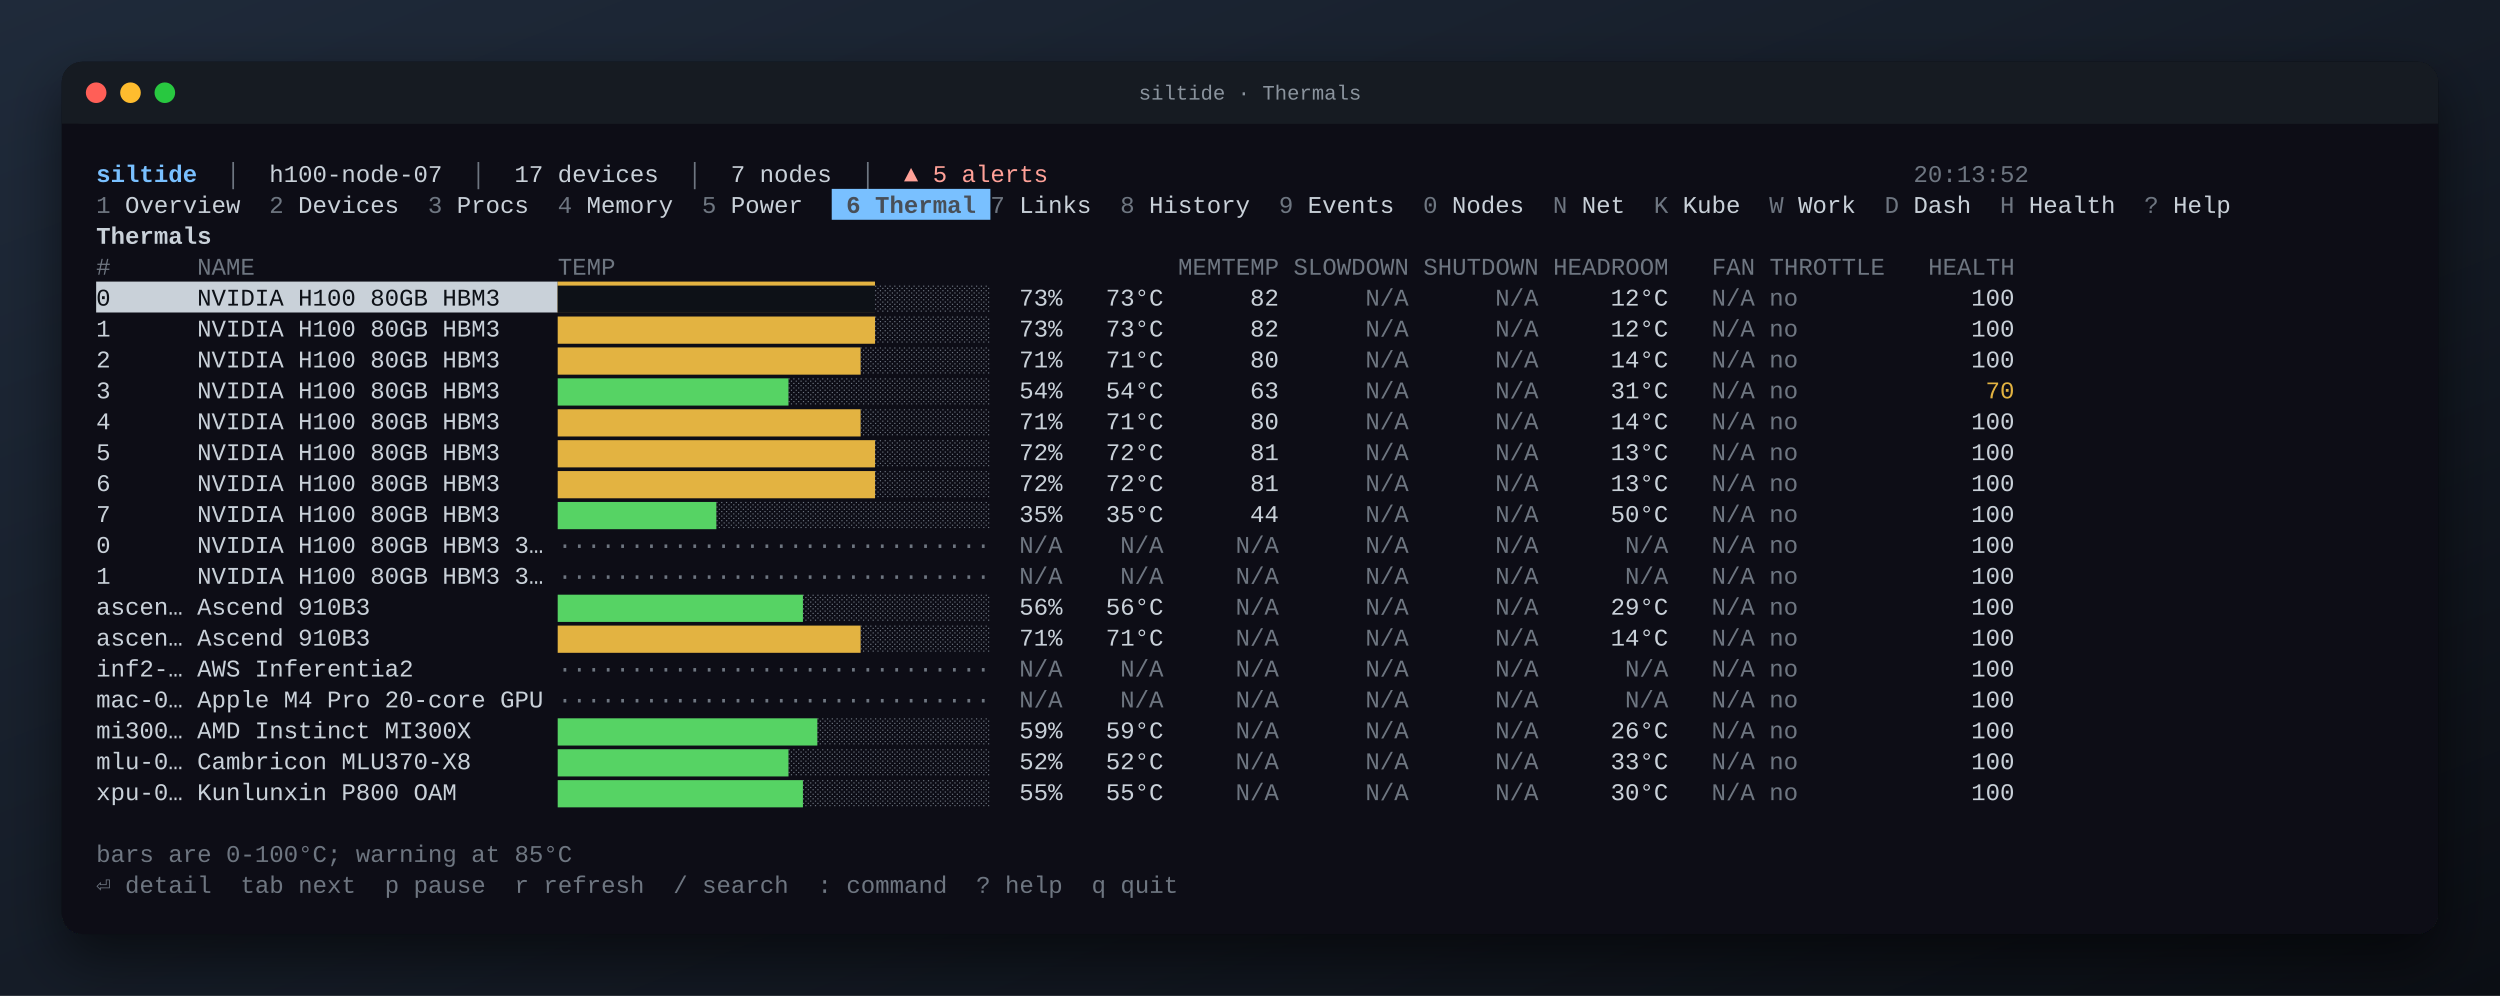
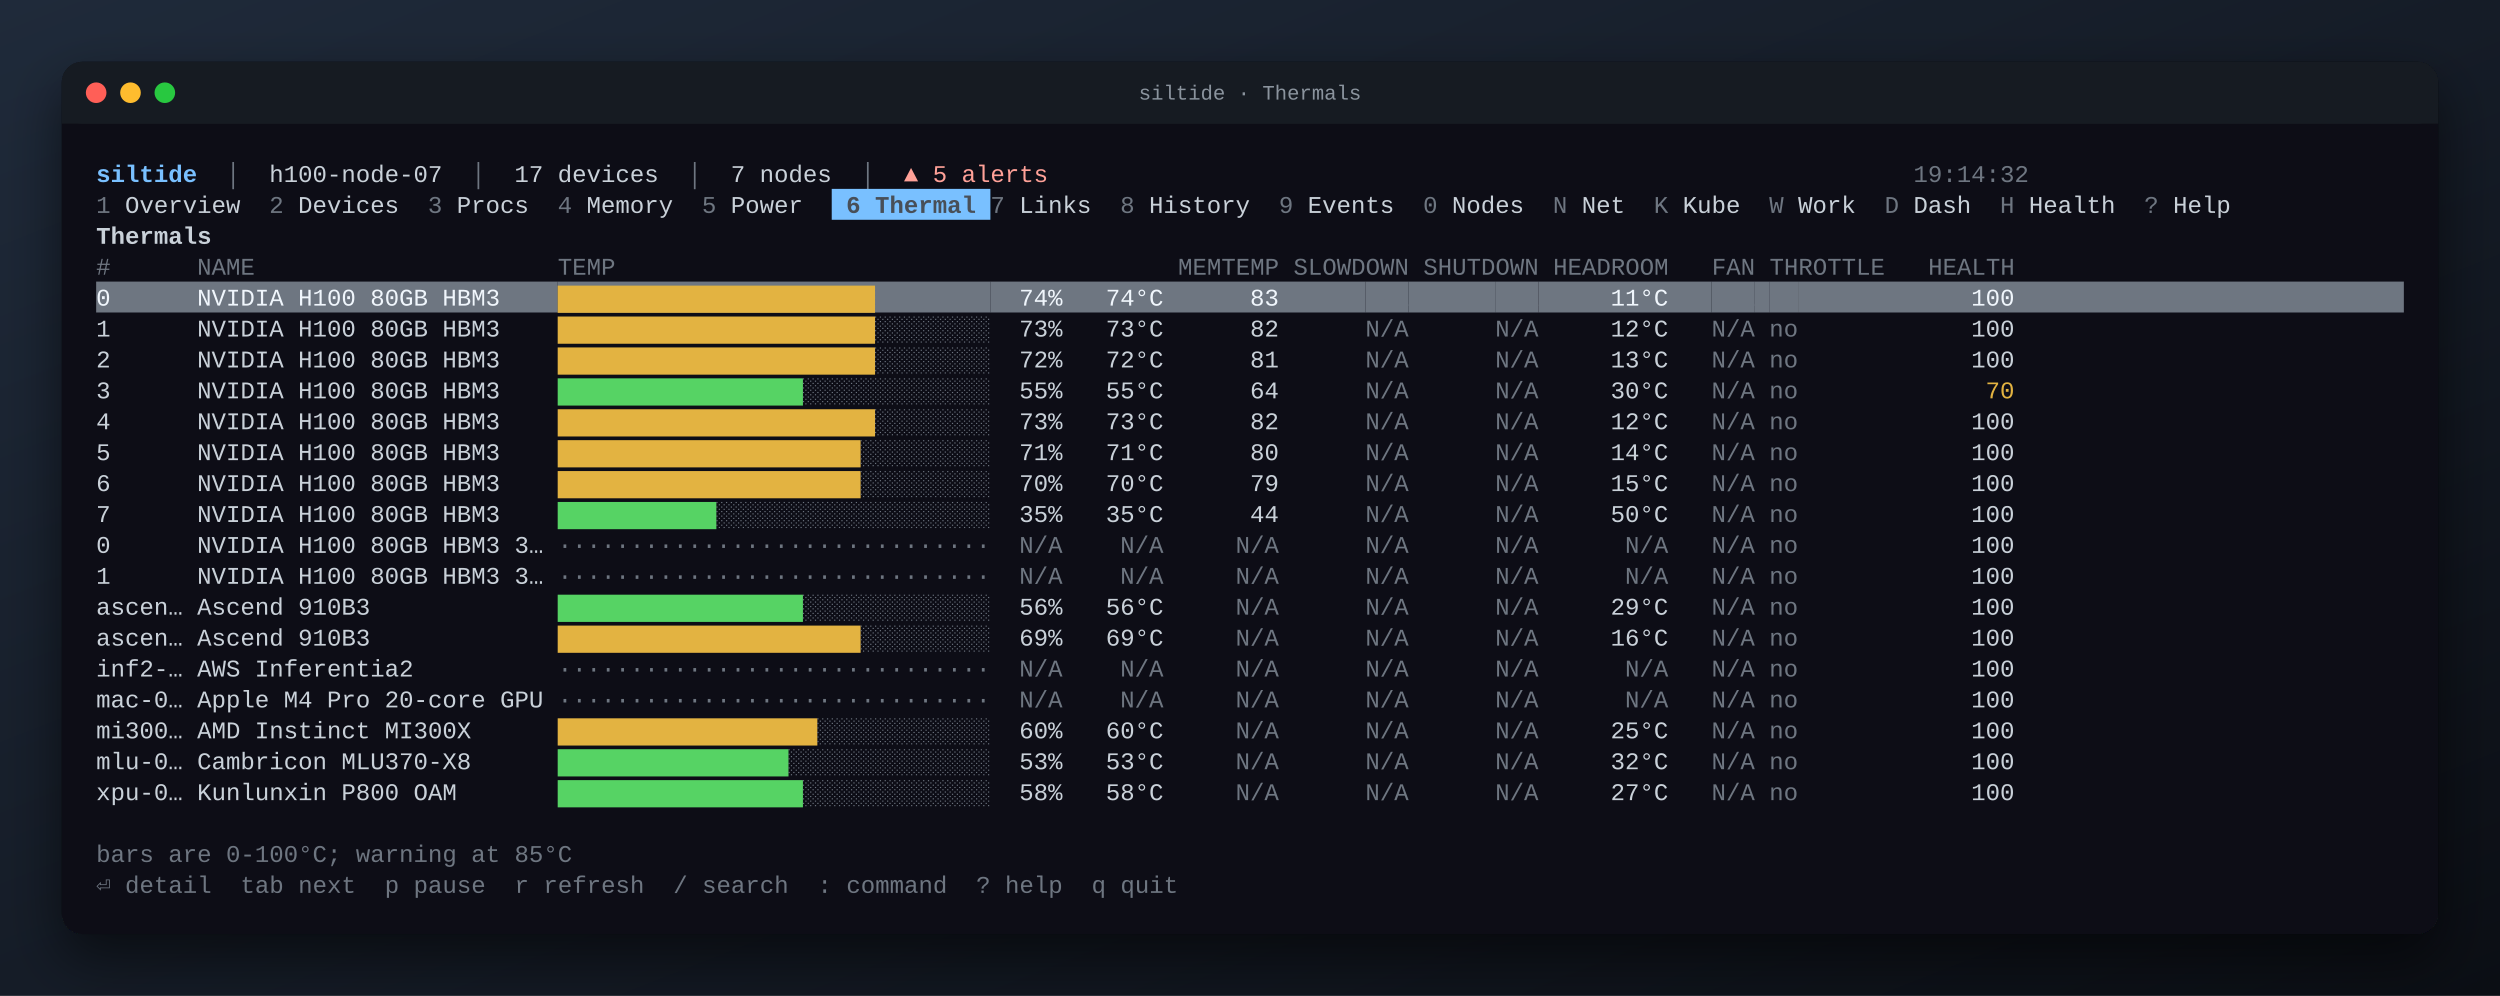
<svg xmlns="http://www.w3.org/2000/svg" width="1456" height="580" viewBox="0 0 1456 580" font-family="JetBrains Mono, SFMono-Regular, Menlo, Consolas, Liberation Mono, monospace" font-size="14">
  <defs>
    <linearGradient id="desk" x1="0" y1="0" x2="1" y2="1">
      <stop offset="0" stop-color="#1f2a3a" />
      <stop offset="1" stop-color="#0b0e14" />
    </linearGradient>
    <filter id="shadow" x="-10%" y="-10%" width="120%" height="130%">
      <feDropShadow dx="0" dy="14" stdDeviation="16" flood-color="#000" flood-opacity="0.55" />
    </filter>
  </defs>
  <rect width="100%" height="100%" fill="url(#desk)" />
  <rect x="36" y="36" width="1384" height="508" rx="12" fill="#0d1117" filter="url(#shadow)" />
  <rect x="36" y="36" width="1384" height="36" rx="12" fill="#161b22" />
  <rect x="36" y="60" width="1384" height="12" fill="#161b22" />
  <circle cx="56" cy="54" r="6" fill="#ff5f57" />
  <circle cx="76" cy="54" r="6" fill="#febc2e" />
  <circle cx="96" cy="54" r="6" fill="#28c840" />
  <text x="50%" y="58" text-anchor="middle" fill="#8b949e" font-size="12">siltide · Thermals</text>
  <g xml:space="preserve" transform="translate(36 36)">
    <text y="70.0" fill="#c9d1d9" xml:space="preserve" style="white-space:pre">
      <tspan x="20.0" fill="#79c0ff" font-weight="bold">siltide</tspan>
      <tspan x="78.8" fill="#6e7681">  │  </tspan>
      <tspan x="120.8">h100-node-07</tspan>
      <tspan x="221.6" fill="#6e7681">  │  </tspan>
      <tspan x="263.6">17 devices</tspan>
      <tspan x="347.6" fill="#6e7681">  │  </tspan>
      <tspan x="389.6">7 nodes</tspan>
      <tspan x="448.4" fill="#6e7681">  │  </tspan>
      <tspan x="490.4" fill="#ffa198">▲ 5 alerts</tspan>
-       <tspan x="1078.4" fill="#6e7681">20:13:52                         </tspan>
+       <tspan x="1078.4" fill="#6e7681">19:14:32                         </tspan>
    </text>
    <rect x="448.4" y="74.0" width="92.4" height="18.0" fill="#79c0ff" />
    <text y="88.0" fill="#c9d1d9" xml:space="preserve" style="white-space:pre">
      <tspan x="20.0" fill="#6e7681">1</tspan>
      <tspan x="28.4"> Overview  </tspan>
      <tspan x="120.8" fill="#6e7681">2</tspan>
      <tspan x="129.2"> Devices  </tspan>
      <tspan x="213.2" fill="#6e7681">3</tspan>
      <tspan x="221.6"> Procs  </tspan>
      <tspan x="288.8" fill="#6e7681">4</tspan>
      <tspan x="297.2"> Memory  </tspan>
      <tspan x="372.8" fill="#6e7681">5</tspan>
      <tspan x="381.2"> Power  </tspan>
      <tspan x="448.4" fill="#484f58" font-weight="bold"> 6 Thermal </tspan>
      <tspan x="540.8" fill="#6e7681">7</tspan>
      <tspan x="549.2"> Links  </tspan>
      <tspan x="616.4" fill="#6e7681">8</tspan>
      <tspan x="624.8"> History  </tspan>
      <tspan x="708.8" fill="#6e7681">9</tspan>
      <tspan x="717.2"> Events  </tspan>
      <tspan x="792.8" fill="#6e7681">0</tspan>
      <tspan x="801.2"> Nodes  </tspan>
      <tspan x="868.4" fill="#6e7681">N</tspan>
      <tspan x="876.8"> Net  </tspan>
      <tspan x="927.2" fill="#6e7681">K</tspan>
      <tspan x="935.6"> Kube  </tspan>
      <tspan x="994.4" fill="#6e7681">W</tspan>
      <tspan x="1002.8"> Work  </tspan>
      <tspan x="1061.6" fill="#6e7681">D</tspan>
      <tspan x="1070.0"> Dash  </tspan>
      <tspan x="1128.8" fill="#6e7681">H</tspan>
      <tspan x="1137.2"> Health  </tspan>
      <tspan x="1212.8" fill="#6e7681">?</tspan>
      <tspan x="1221.2"> Help  </tspan>
    </text>
    <text y="106.0" fill="#c9d1d9" xml:space="preserve" style="white-space:pre">
      <tspan x="20.0" font-weight="bold">Thermals</tspan>
    </text>
    <text y="124.0" fill="#c9d1d9" xml:space="preserve" style="white-space:pre">
      <tspan x="20.0" fill="#6e7681">#      NAME                     TEMP                                       MEMTEMP SLOWDOWN SHUTDOWN HEADROOM   FAN THROTTLE   HEALTH</tspan>
    </text>
-     <rect x="20.0" y="128.0" width="268.8" height="18.0" fill="#c9d1d9" />
-     <rect x="288.8" y="128.0" width="184.8" height="18.0" fill="#e3b341" />
+     <rect x="20.0" y="128.0" width="268.8" height="18.0" fill="#6e7681" />
+     <rect x="288.8" y="128.0" width="184.8" height="18.0" fill="#6e7681" />
+     <rect x="473.6" y="128.0" width="67.2" height="18.0" fill="#6e7681" />
+     <rect x="540.8" y="128.0" width="218.4" height="18.0" fill="#6e7681" />
+     <rect x="759.2" y="128.0" width="25.2" height="18.0" fill="#6e7681" />
+     <rect x="784.4" y="128.0" width="50.4" height="18.0" fill="#6e7681" />
+     <rect x="834.8" y="128.0" width="25.2" height="18.0" fill="#6e7681" />
+     <rect x="860.0" y="128.0" width="100.8" height="18.0" fill="#6e7681" />
+     <rect x="960.8" y="128.0" width="25.2" height="18.0" fill="#6e7681" />
+     <rect x="986.0" y="128.0" width="8.4" height="18.0" fill="#6e7681" />
+     <rect x="994.4" y="128.0" width="16.8" height="18.0" fill="#6e7681" />
+     <rect x="1011.2" y="128.0" width="352.8" height="18.0" fill="#6e7681" />
    <text y="142.0" fill="#c9d1d9" xml:space="preserve" style="white-space:pre">
-       <tspan x="20.0" fill="#0d1117">0      NVIDIA H100 80GB HBM3    </tspan>
-       <tspan x="288.8" fill="#0d1117">██████████████████████</tspan>
+       <tspan x="20.0" fill="#f0f6fc">0      NVIDIA H100 80GB HBM3    </tspan>
+       <tspan x="288.8" fill="#e3b341">██████████████████████</tspan>
      <tspan x="473.6" fill="#6e7681">░░░░░░░░</tspan>
-       <tspan x="540.8">  73%   73°C      82      </tspan>
-       <tspan x="759.2" fill="#6e7681">N/A</tspan>
-       <tspan x="834.8" fill="#6e7681">N/A</tspan>
-       <tspan x="860.0">     12°C   </tspan>
-       <tspan x="960.8" fill="#6e7681">N/A</tspan>
-       <tspan x="994.4" fill="#6e7681">no</tspan>
-       <tspan x="1011.2">            100                           </tspan>
+       <tspan x="540.8" fill="#f0f6fc">  74%   74°C      83      </tspan>
+       <tspan x="759.2" fill="#6e7681">N/A</tspan>
+       <tspan x="834.8" fill="#6e7681">N/A</tspan>
+       <tspan x="860.0" fill="#f0f6fc">     11°C   </tspan>
+       <tspan x="960.8" fill="#6e7681">N/A</tspan>
+       <tspan x="994.4" fill="#6e7681">no</tspan>
+       <tspan x="1011.2" fill="#f0f6fc">            100                           </tspan>
    </text>
    <text y="160.0" fill="#c9d1d9" xml:space="preserve" style="white-space:pre">
      <tspan x="20.0">1      NVIDIA H100 80GB HBM3    </tspan>
      <tspan x="288.8" fill="#e3b341">██████████████████████</tspan>
      <tspan x="473.6" fill="#6e7681">░░░░░░░░</tspan>
      <tspan x="540.8">  73%   73°C      82      </tspan>
      <tspan x="759.2" fill="#6e7681">N/A</tspan>
      <tspan x="834.8" fill="#6e7681">N/A</tspan>
      <tspan x="860.0">     12°C   </tspan>
      <tspan x="960.8" fill="#6e7681">N/A</tspan>
      <tspan x="994.4" fill="#6e7681">no</tspan>
      <tspan x="1011.2">            100</tspan>
    </text>
    <text y="178.0" fill="#c9d1d9" xml:space="preserve" style="white-space:pre">
      <tspan x="20.0">2      NVIDIA H100 80GB HBM3    </tspan>
+       <tspan x="288.8" fill="#e3b341">██████████████████████</tspan>
+       <tspan x="473.6" fill="#6e7681">░░░░░░░░</tspan>
+       <tspan x="540.8">  72%   72°C      81      </tspan>
+       <tspan x="759.2" fill="#6e7681">N/A</tspan>
+       <tspan x="834.8" fill="#6e7681">N/A</tspan>
+       <tspan x="860.0">     13°C   </tspan>
+       <tspan x="960.8" fill="#6e7681">N/A</tspan>
+       <tspan x="994.4" fill="#6e7681">no</tspan>
+       <tspan x="1011.2">            100</tspan>
+     </text>
+     <text y="196.0" fill="#c9d1d9" xml:space="preserve" style="white-space:pre">
+       <tspan x="20.0">3      NVIDIA H100 80GB HBM3    </tspan>
+       <tspan x="288.8" fill="#56d364">█████████████████</tspan>
+       <tspan x="431.6" fill="#6e7681">░░░░░░░░░░░░░</tspan>
+       <tspan x="540.8">  55%   55°C      64      </tspan>
+       <tspan x="759.2" fill="#6e7681">N/A</tspan>
+       <tspan x="834.8" fill="#6e7681">N/A</tspan>
+       <tspan x="860.0">     30°C   </tspan>
+       <tspan x="960.8" fill="#6e7681">N/A</tspan>
+       <tspan x="994.4" fill="#6e7681">no</tspan>
+       <tspan x="1120.4" fill="#e3b341">70</tspan>
+     </text>
+     <text y="214.0" fill="#c9d1d9" xml:space="preserve" style="white-space:pre">
+       <tspan x="20.0">4      NVIDIA H100 80GB HBM3    </tspan>
+       <tspan x="288.8" fill="#e3b341">██████████████████████</tspan>
+       <tspan x="473.6" fill="#6e7681">░░░░░░░░</tspan>
+       <tspan x="540.8">  73%   73°C      82      </tspan>
+       <tspan x="759.2" fill="#6e7681">N/A</tspan>
+       <tspan x="834.8" fill="#6e7681">N/A</tspan>
+       <tspan x="860.0">     12°C   </tspan>
+       <tspan x="960.8" fill="#6e7681">N/A</tspan>
+       <tspan x="994.4" fill="#6e7681">no</tspan>
+       <tspan x="1011.2">            100</tspan>
+     </text>
+     <text y="232.0" fill="#c9d1d9" xml:space="preserve" style="white-space:pre">
+       <tspan x="20.0">5      NVIDIA H100 80GB HBM3    </tspan>
      <tspan x="288.8" fill="#e3b341">█████████████████████</tspan>
      <tspan x="465.2" fill="#6e7681">░░░░░░░░░</tspan>
      <tspan x="540.8">  71%   71°C      80      </tspan>
      <tspan x="759.2" fill="#6e7681">N/A</tspan>
      <tspan x="834.8" fill="#6e7681">N/A</tspan>
      <tspan x="860.0">     14°C   </tspan>
      <tspan x="960.8" fill="#6e7681">N/A</tspan>
      <tspan x="994.4" fill="#6e7681">no</tspan>
      <tspan x="1011.2">            100</tspan>
    </text>
-     <text y="196.0" fill="#c9d1d9" xml:space="preserve" style="white-space:pre">
-       <tspan x="20.0">3      NVIDIA H100 80GB HBM3    </tspan>
-       <tspan x="288.8" fill="#56d364">████████████████</tspan>
-       <tspan x="423.2" fill="#6e7681">░░░░░░░░░░░░░░</tspan>
-       <tspan x="540.8">  54%   54°C      63      </tspan>
-       <tspan x="759.2" fill="#6e7681">N/A</tspan>
-       <tspan x="834.8" fill="#6e7681">N/A</tspan>
-       <tspan x="860.0">     31°C   </tspan>
-       <tspan x="960.8" fill="#6e7681">N/A</tspan>
-       <tspan x="994.4" fill="#6e7681">no</tspan>
-       <tspan x="1120.4" fill="#e3b341">70</tspan>
-     </text>
-     <text y="214.0" fill="#c9d1d9" xml:space="preserve" style="white-space:pre">
-       <tspan x="20.0">4      NVIDIA H100 80GB HBM3    </tspan>
+     <text y="250.0" fill="#c9d1d9" xml:space="preserve" style="white-space:pre">
+       <tspan x="20.0">6      NVIDIA H100 80GB HBM3    </tspan>
      <tspan x="288.8" fill="#e3b341">█████████████████████</tspan>
      <tspan x="465.2" fill="#6e7681">░░░░░░░░░</tspan>
-       <tspan x="540.8">  71%   71°C      80      </tspan>
-       <tspan x="759.2" fill="#6e7681">N/A</tspan>
-       <tspan x="834.8" fill="#6e7681">N/A</tspan>
-       <tspan x="860.0">     14°C   </tspan>
-       <tspan x="960.8" fill="#6e7681">N/A</tspan>
-       <tspan x="994.4" fill="#6e7681">no</tspan>
-       <tspan x="1011.2">            100</tspan>
-     </text>
-     <text y="232.0" fill="#c9d1d9" xml:space="preserve" style="white-space:pre">
-       <tspan x="20.0">5      NVIDIA H100 80GB HBM3    </tspan>
-       <tspan x="288.8" fill="#e3b341">██████████████████████</tspan>
-       <tspan x="473.6" fill="#6e7681">░░░░░░░░</tspan>
-       <tspan x="540.8">  72%   72°C      81      </tspan>
-       <tspan x="759.2" fill="#6e7681">N/A</tspan>
-       <tspan x="834.8" fill="#6e7681">N/A</tspan>
-       <tspan x="860.0">     13°C   </tspan>
-       <tspan x="960.8" fill="#6e7681">N/A</tspan>
-       <tspan x="994.4" fill="#6e7681">no</tspan>
-       <tspan x="1011.2">            100</tspan>
-     </text>
-     <text y="250.0" fill="#c9d1d9" xml:space="preserve" style="white-space:pre">
-       <tspan x="20.0">6      NVIDIA H100 80GB HBM3    </tspan>
-       <tspan x="288.8" fill="#e3b341">██████████████████████</tspan>
-       <tspan x="473.6" fill="#6e7681">░░░░░░░░</tspan>
-       <tspan x="540.8">  72%   72°C      81      </tspan>
-       <tspan x="759.2" fill="#6e7681">N/A</tspan>
-       <tspan x="834.8" fill="#6e7681">N/A</tspan>
-       <tspan x="860.0">     13°C   </tspan>
+       <tspan x="540.8">  70%   70°C      79      </tspan>
+       <tspan x="759.2" fill="#6e7681">N/A</tspan>
+       <tspan x="834.8" fill="#6e7681">N/A</tspan>
+       <tspan x="860.0">     15°C   </tspan>
      <tspan x="960.8" fill="#6e7681">N/A</tspan>
      <tspan x="994.4" fill="#6e7681">no</tspan>
      <tspan x="1011.2">            100</tspan>
    </text>
    <text y="268.0" fill="#c9d1d9" xml:space="preserve" style="white-space:pre">
      <tspan x="20.0">7      NVIDIA H100 80GB HBM3    </tspan>
      <tspan x="288.8" fill="#56d364">███████████</tspan>
      <tspan x="381.2" fill="#6e7681">░░░░░░░░░░░░░░░░░░░</tspan>
      <tspan x="540.8">  35%   35°C      44      </tspan>
      <tspan x="759.2" fill="#6e7681">N/A</tspan>
      <tspan x="834.8" fill="#6e7681">N/A</tspan>
      <tspan x="860.0">     50°C   </tspan>
      <tspan x="960.8" fill="#6e7681">N/A</tspan>
      <tspan x="994.4" fill="#6e7681">no</tspan>
      <tspan x="1011.2">            100</tspan>
    </text>
    <text y="286.0" fill="#c9d1d9" xml:space="preserve" style="white-space:pre">
      <tspan x="20.0">0      NVIDIA H100 80GB HBM3 3… </tspan>
      <tspan x="288.8" fill="#6e7681">······························</tspan>
      <tspan x="557.6" fill="#6e7681">N/A</tspan>
      <tspan x="616.4" fill="#6e7681">N/A</tspan>
      <tspan x="683.6" fill="#6e7681">N/A</tspan>
      <tspan x="759.2" fill="#6e7681">N/A</tspan>
      <tspan x="834.8" fill="#6e7681">N/A</tspan>
      <tspan x="910.4" fill="#6e7681">N/A</tspan>
      <tspan x="960.8" fill="#6e7681">N/A</tspan>
      <tspan x="994.4" fill="#6e7681">no</tspan>
      <tspan x="1011.2">            100</tspan>
    </text>
    <text y="304.0" fill="#c9d1d9" xml:space="preserve" style="white-space:pre">
      <tspan x="20.0">1      NVIDIA H100 80GB HBM3 3… </tspan>
      <tspan x="288.8" fill="#6e7681">······························</tspan>
      <tspan x="557.6" fill="#6e7681">N/A</tspan>
      <tspan x="616.4" fill="#6e7681">N/A</tspan>
      <tspan x="683.6" fill="#6e7681">N/A</tspan>
      <tspan x="759.2" fill="#6e7681">N/A</tspan>
      <tspan x="834.8" fill="#6e7681">N/A</tspan>
      <tspan x="910.4" fill="#6e7681">N/A</tspan>
      <tspan x="960.8" fill="#6e7681">N/A</tspan>
      <tspan x="994.4" fill="#6e7681">no</tspan>
      <tspan x="1011.2">            100</tspan>
    </text>
    <text y="322.0" fill="#c9d1d9" xml:space="preserve" style="white-space:pre">
      <tspan x="20.0">ascen… Ascend 910B3             </tspan>
      <tspan x="288.8" fill="#56d364">█████████████████</tspan>
      <tspan x="431.6" fill="#6e7681">░░░░░░░░░░░░░</tspan>
      <tspan x="540.8">  56%   56°C     </tspan>
      <tspan x="683.6" fill="#6e7681">N/A</tspan>
      <tspan x="759.2" fill="#6e7681">N/A</tspan>
      <tspan x="834.8" fill="#6e7681">N/A</tspan>
      <tspan x="860.0">     29°C   </tspan>
      <tspan x="960.8" fill="#6e7681">N/A</tspan>
      <tspan x="994.4" fill="#6e7681">no</tspan>
      <tspan x="1011.2">            100</tspan>
    </text>
    <text y="340.0" fill="#c9d1d9" xml:space="preserve" style="white-space:pre">
      <tspan x="20.0">ascen… Ascend 910B3             </tspan>
      <tspan x="288.8" fill="#e3b341">█████████████████████</tspan>
      <tspan x="465.2" fill="#6e7681">░░░░░░░░░</tspan>
-       <tspan x="540.8">  71%   71°C     </tspan>
-       <tspan x="683.6" fill="#6e7681">N/A</tspan>
-       <tspan x="759.2" fill="#6e7681">N/A</tspan>
-       <tspan x="834.8" fill="#6e7681">N/A</tspan>
-       <tspan x="860.0">     14°C   </tspan>
+       <tspan x="540.8">  69%   69°C     </tspan>
+       <tspan x="683.6" fill="#6e7681">N/A</tspan>
+       <tspan x="759.2" fill="#6e7681">N/A</tspan>
+       <tspan x="834.8" fill="#6e7681">N/A</tspan>
+       <tspan x="860.0">     16°C   </tspan>
      <tspan x="960.8" fill="#6e7681">N/A</tspan>
      <tspan x="994.4" fill="#6e7681">no</tspan>
      <tspan x="1011.2">            100</tspan>
    </text>
    <text y="358.0" fill="#c9d1d9" xml:space="preserve" style="white-space:pre">
      <tspan x="20.0">inf2-… AWS Inferentia2          </tspan>
      <tspan x="288.8" fill="#6e7681">······························</tspan>
      <tspan x="557.6" fill="#6e7681">N/A</tspan>
      <tspan x="616.4" fill="#6e7681">N/A</tspan>
      <tspan x="683.6" fill="#6e7681">N/A</tspan>
      <tspan x="759.2" fill="#6e7681">N/A</tspan>
      <tspan x="834.8" fill="#6e7681">N/A</tspan>
      <tspan x="910.4" fill="#6e7681">N/A</tspan>
      <tspan x="960.8" fill="#6e7681">N/A</tspan>
      <tspan x="994.4" fill="#6e7681">no</tspan>
      <tspan x="1011.2">            100</tspan>
    </text>
    <text y="376.0" fill="#c9d1d9" xml:space="preserve" style="white-space:pre">
      <tspan x="20.0">mac-0… Apple M4 Pro 20-core GPU </tspan>
      <tspan x="288.8" fill="#6e7681">······························</tspan>
      <tspan x="557.6" fill="#6e7681">N/A</tspan>
      <tspan x="616.4" fill="#6e7681">N/A</tspan>
      <tspan x="683.6" fill="#6e7681">N/A</tspan>
      <tspan x="759.2" fill="#6e7681">N/A</tspan>
      <tspan x="834.8" fill="#6e7681">N/A</tspan>
      <tspan x="910.4" fill="#6e7681">N/A</tspan>
      <tspan x="960.8" fill="#6e7681">N/A</tspan>
      <tspan x="994.4" fill="#6e7681">no</tspan>
      <tspan x="1011.2">            100</tspan>
    </text>
    <text y="394.0" fill="#c9d1d9" xml:space="preserve" style="white-space:pre">
      <tspan x="20.0">mi300… AMD Instinct MI300X      </tspan>
-       <tspan x="288.8" fill="#56d364">██████████████████</tspan>
+       <tspan x="288.8" fill="#e3b341">██████████████████</tspan>
      <tspan x="440.0" fill="#6e7681">░░░░░░░░░░░░</tspan>
-       <tspan x="540.8">  59%   59°C     </tspan>
-       <tspan x="683.6" fill="#6e7681">N/A</tspan>
-       <tspan x="759.2" fill="#6e7681">N/A</tspan>
-       <tspan x="834.8" fill="#6e7681">N/A</tspan>
-       <tspan x="860.0">     26°C   </tspan>
+       <tspan x="540.8">  60%   60°C     </tspan>
+       <tspan x="683.6" fill="#6e7681">N/A</tspan>
+       <tspan x="759.2" fill="#6e7681">N/A</tspan>
+       <tspan x="834.8" fill="#6e7681">N/A</tspan>
+       <tspan x="860.0">     25°C   </tspan>
      <tspan x="960.8" fill="#6e7681">N/A</tspan>
      <tspan x="994.4" fill="#6e7681">no</tspan>
      <tspan x="1011.2">            100</tspan>
    </text>
    <text y="412.0" fill="#c9d1d9" xml:space="preserve" style="white-space:pre">
      <tspan x="20.0">mlu-0… Cambricon MLU370-X8      </tspan>
      <tspan x="288.8" fill="#56d364">████████████████</tspan>
      <tspan x="423.2" fill="#6e7681">░░░░░░░░░░░░░░</tspan>
-       <tspan x="540.8">  52%   52°C     </tspan>
-       <tspan x="683.6" fill="#6e7681">N/A</tspan>
-       <tspan x="759.2" fill="#6e7681">N/A</tspan>
-       <tspan x="834.8" fill="#6e7681">N/A</tspan>
-       <tspan x="860.0">     33°C   </tspan>
+       <tspan x="540.8">  53%   53°C     </tspan>
+       <tspan x="683.6" fill="#6e7681">N/A</tspan>
+       <tspan x="759.2" fill="#6e7681">N/A</tspan>
+       <tspan x="834.8" fill="#6e7681">N/A</tspan>
+       <tspan x="860.0">     32°C   </tspan>
      <tspan x="960.8" fill="#6e7681">N/A</tspan>
      <tspan x="994.4" fill="#6e7681">no</tspan>
      <tspan x="1011.2">            100</tspan>
    </text>
    <text y="430.0" fill="#c9d1d9" xml:space="preserve" style="white-space:pre">
      <tspan x="20.0">xpu-0… Kunlunxin P800 OAM       </tspan>
      <tspan x="288.8" fill="#56d364">█████████████████</tspan>
      <tspan x="431.6" fill="#6e7681">░░░░░░░░░░░░░</tspan>
-       <tspan x="540.8">  55%   55°C     </tspan>
-       <tspan x="683.6" fill="#6e7681">N/A</tspan>
-       <tspan x="759.2" fill="#6e7681">N/A</tspan>
-       <tspan x="834.8" fill="#6e7681">N/A</tspan>
-       <tspan x="860.0">     30°C   </tspan>
+       <tspan x="540.8">  58%   58°C     </tspan>
+       <tspan x="683.6" fill="#6e7681">N/A</tspan>
+       <tspan x="759.2" fill="#6e7681">N/A</tspan>
+       <tspan x="834.8" fill="#6e7681">N/A</tspan>
+       <tspan x="860.0">     27°C   </tspan>
      <tspan x="960.8" fill="#6e7681">N/A</tspan>
      <tspan x="994.4" fill="#6e7681">no</tspan>
      <tspan x="1011.2">            100</tspan>
    </text>
    <text y="466.0" fill="#c9d1d9" xml:space="preserve" style="white-space:pre">
      <tspan x="20.0" fill="#6e7681">bars are 0-100°C; warning at 85°C</tspan>
    </text>
    <text y="484.0" fill="#c9d1d9" xml:space="preserve" style="white-space:pre">
      <tspan x="20.0" fill="#6e7681">⏎ detail  tab next  p pause  r refresh  / search  : command  ? help  q quit</tspan>
    </text>
  </g>
</svg>
